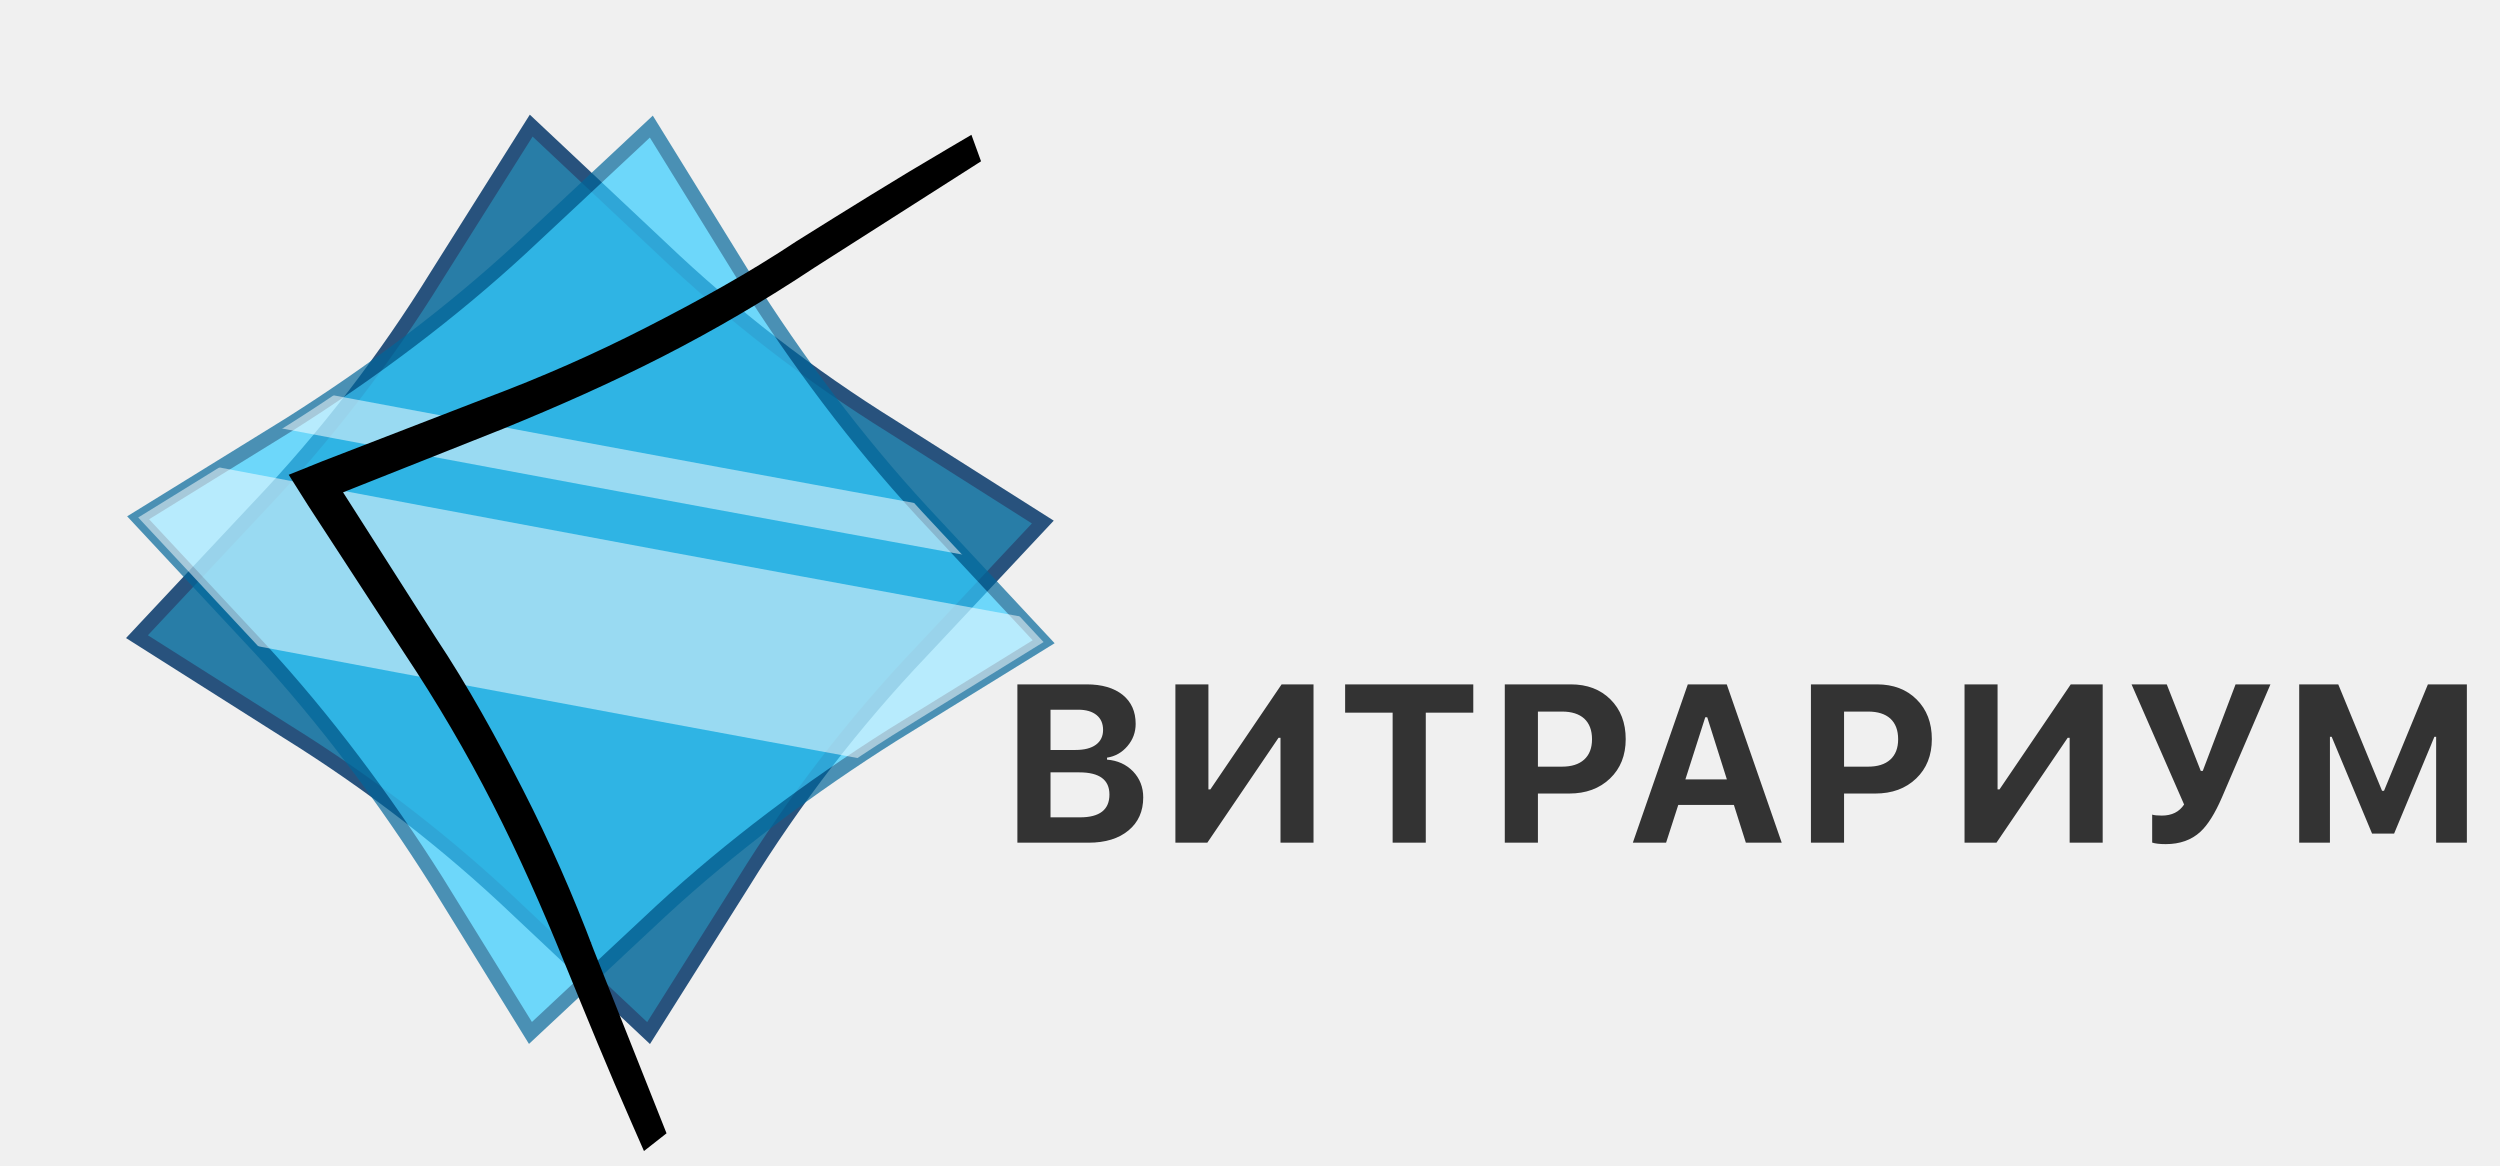
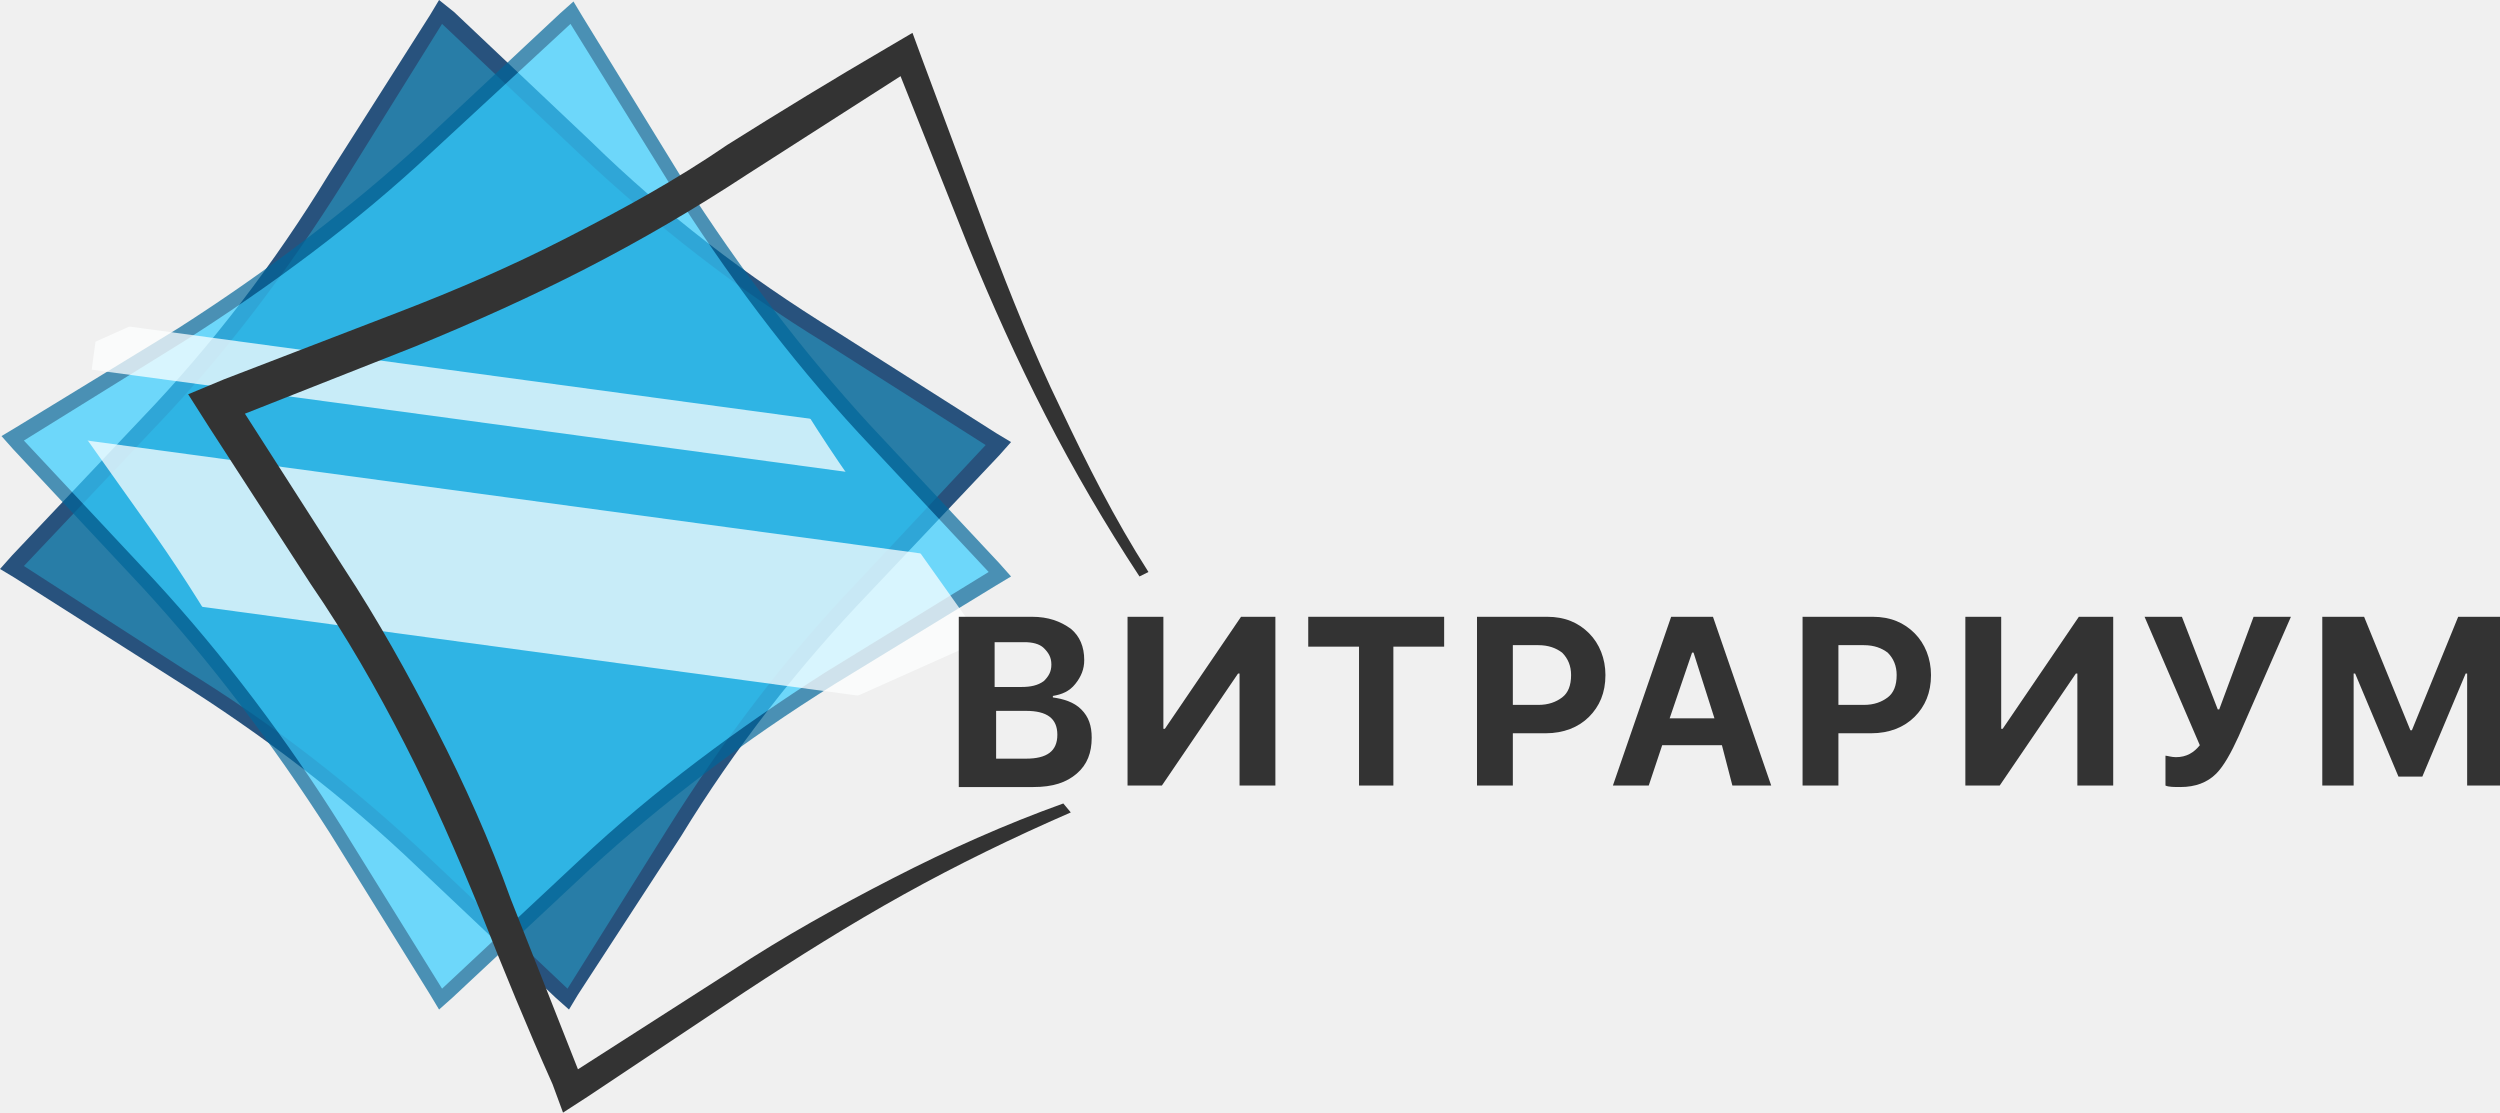
- <svg xmlns="http://www.w3.org/2000/svg" width="178" height="83" viewBox="0 0 178 83" fill="none">
-   <path opacity="0.83" d="M46.178 73.556L36.934 64.864C31.88 60.041 26.342 55.772 20.464 52.117L9.751 45.33L18.401 36.101C23.201 31.056 27.447 25.524 31.078 19.65L37.822 8.944L47.066 17.636C52.12 22.459 57.658 26.728 63.536 30.383L74.249 37.17L65.598 46.399C60.798 51.444 56.553 56.976 52.921 62.85L46.178 73.556Z" fill="#006699" stroke="#003366" stroke-miterlimit="10" />
-   <path opacity="0.69" d="M37.768 73.546L31.09 62.738C27.391 56.887 23.184 51.244 18.494 46.154L9.835 36.867L20.607 30.215C26.438 26.529 32.06 22.335 37.128 17.655L46.375 9.014L53.053 19.822C56.752 25.673 60.958 31.316 65.648 36.406L74.308 45.693L63.536 52.345C57.705 56.031 52.083 60.224 47.014 64.905L37.768 73.546Z" fill="#33CCFF" stroke="#006699" stroke-miterlimit="10" />
-   <g opacity="0.51">
-     <mask id="mask0_293_454" style="mask-type:alpha" maskUnits="userSpaceOnUse" x="9" y="9" width="66" height="65">
-       <path d="M37.788 73.552L31.106 62.736C27.404 56.882 23.195 51.234 18.503 46.14L9.841 36.845L20.606 30.198C26.433 26.515 32.051 22.324 37.115 17.646L46.354 9.008L53.037 19.823C56.739 25.678 60.947 31.326 65.639 36.42L74.302 45.715L63.537 52.362C57.71 56.044 52.092 60.236 47.028 64.914L37.788 73.552Z" fill="black" />
-     </mask>
-     <g mask="url(#mask0_293_454)">
-       <path d="M99.349 43.481C48.827 34.619 -12.886 22.718 -12.886 22.718" stroke="white" stroke-width="3" stroke-miterlimit="10" />
-     </g>
-     <mask id="mask1_293_454" style="mask-type:alpha" maskUnits="userSpaceOnUse" x="9" y="9" width="66" height="65">
-       <path d="M37.788 73.552L31.106 62.736C27.404 56.882 23.195 51.234 18.503 46.14L9.841 36.845L20.606 30.198C26.433 26.515 32.051 22.324 37.115 17.646L46.354 9.008L53.037 19.823C56.739 25.678 60.947 31.326 65.639 36.42L74.302 45.715L63.537 52.362C57.71 56.044 52.092 60.236 47.028 64.914L37.788 73.552Z" fill="black" />
-     </mask>
-     <g mask="url(#mask1_293_454)">
-       <path d="M104.333 55.669C53.812 46.808 -7.902 34.906 -7.902 34.906" stroke="white" stroke-width="12" stroke-miterlimit="10" />
-     </g>
+ <svg xmlns="http://www.w3.org/2000/svg" xmlns:xlink="http://www.w3.org/1999/xlink" version="1.1" id="Слой_1" x="0px" y="0px" viewBox="0 0 167.4 74.5" style="enable-background:new 0 0 167.4 74.5;" xml:space="preserve">
+   <style type="text/css">
+ 	.st0{opacity:0.83;enable-background:new    ;}
+ 	.st1{fill:#006699;}
+ 	.st2{fill:#003366;}
+ 	.st3{opacity:0.69;enable-background:new    ;}
+ 	.st4{fill:#33CCFF;}
+ 	.st5{opacity:0.74;clip-path:url(#SVGID_2_);fill:#FDFFFF;}
+ 	.st6{fill:#333333;}
+ </style>
+   <g class="st0">
+     <path class="st1" d="M28.4,57.8c-5-4.8-10.5-9-16.4-12.7L0.8,38l9.1-9.7c4.7-5,9-10.5,12.6-16.4l7.1-11.2l9.7,9.1   c5,4.8,10.5,9,16.4,12.7l11.2,7.1l-9.1,9.7c-4.7,5-9,10.5-12.6,16.4L38.1,67L28.4,57.8z" />
+     <path class="st2" d="M29.6,1.6l9.2,8.7c5.1,4.8,10.6,9.1,16.5,12.7l10.7,6.8L57.4,39c-4.8,5-9,10.6-12.7,16.5L38,66.2l-9.2-8.7   c-5.1-4.8-10.6-9.1-16.5-12.7L1.6,37.9l8.7-9.2c4.8-5,9-10.6,12.7-16.5L29.6,1.6 M29.4,0l-0.6,1L22,11.7   C18.4,17.6,14.2,23.1,9.5,28l-8.7,9.2L0,38.1l1,0.6l10.7,6.8c5.9,3.7,11.4,7.9,16.3,12.6l9.2,8.7l0.9,0.8l0.6-1L45.6,56   c3.6-5.9,7.9-11.4,12.6-16.3l8.7-9.2l0.8-0.9l-1-0.6l-10.7-6.8C50,18.5,44.5,14.3,39.6,9.5l-9.2-8.7L29.4,0L29.4,0z" />
  </g>
-   <path d="M45.879 79.428L46.252 80.367L46.248 80.37L45.915 79.61L45.914 79.608C44.238 75.814 42.667 71.964 41.09 68.098C41.09 68.098 41.09 68.098 41.09 68.097L41.089 68.097C39.506 64.218 37.866 60.485 35.955 56.75C34.044 53.015 31.974 49.496 29.638 45.982L22.799 35.482L22.042 34.284L23.357 33.755L35.046 29.241C38.996 27.757 42.734 26.114 46.469 24.203C50.182 22.303 53.758 20.34 57.284 17.997C60.821 15.787 64.344 13.586 67.919 11.491L67.921 11.491L68.636 11.07L68.637 11.073L67.785 11.617L57.444 18.215L57.436 18.22L57.428 18.225C53.974 20.521 50.413 22.607 46.746 24.484C43.079 26.36 39.298 28.03 35.453 29.599L24.057 34.124L22.932 34.571L23.583 35.592L30.18 45.933L30.185 45.941L30.191 45.949C32.477 49.388 34.457 52.998 36.344 56.684C38.22 60.352 39.887 64.127 41.345 68.01L41.348 68.019L41.352 68.027L45.879 79.428Z" fill="#D9D9D9" stroke="black" stroke-width="2" />
-   <path d="M72.438 60V48.727H77.367C78.456 48.727 79.312 48.977 79.938 49.477C80.552 49.977 80.859 50.664 80.859 51.539C80.859 52.138 80.664 52.667 80.273 53.125C79.883 53.583 79.398 53.857 78.82 53.945V54.086C79.565 54.143 80.182 54.422 80.672 54.922C81.156 55.432 81.398 56.05 81.398 56.773C81.398 57.763 81.049 58.547 80.352 59.125C79.654 59.708 78.703 60 77.5 60H72.438ZM74.797 53.398H76.57C77.206 53.398 77.693 53.273 78.031 53.023C78.37 52.773 78.539 52.422 78.539 51.969C78.539 51.516 78.385 51.164 78.078 50.914C77.766 50.659 77.328 50.531 76.766 50.531H74.797V53.398ZM76.898 58.195C78.294 58.195 78.992 57.654 78.992 56.57C78.992 55.518 78.276 54.992 76.844 54.992H74.797V58.195H76.898ZM91.172 52.531H91.031L85.961 60H83.688V48.727H86.039V56.203H86.18L91.25 48.727H93.523V60H91.172V52.531ZM99.156 60V50.742H95.773V48.727H104.898V50.742H101.516V60H99.156ZM111.844 48.727C113.005 48.727 113.945 49.083 114.664 49.797C115.388 50.516 115.75 51.458 115.75 52.625C115.75 53.781 115.378 54.716 114.633 55.43C113.888 56.143 112.919 56.5 111.727 56.5H109.5V60H107.141V48.727H111.844ZM109.5 54.586H111.211C111.893 54.586 112.419 54.419 112.789 54.086C113.164 53.747 113.352 53.263 113.352 52.633C113.352 51.997 113.167 51.508 112.797 51.164C112.427 50.831 111.901 50.664 111.219 50.664H109.5V54.586ZM123.453 57.312H119.492L118.625 60H116.258L120.172 48.727H122.945L126.859 60H124.305L123.453 57.312ZM120 55.492H122.953L121.555 51.07H121.414L120 55.492ZM133.641 48.727C134.802 48.727 135.742 49.083 136.461 49.797C137.185 50.516 137.547 51.458 137.547 52.625C137.547 53.781 137.175 54.716 136.43 55.43C135.685 56.143 134.716 56.5 133.523 56.5H131.297V60H128.938V48.727H133.641ZM131.297 54.586H133.008C133.69 54.586 134.216 54.419 134.586 54.086C134.961 53.747 135.148 53.263 135.148 52.633C135.148 51.997 134.964 51.508 134.594 51.164C134.224 50.831 133.698 50.664 133.016 50.664H131.297V54.586ZM147.359 52.531H147.219L142.148 60H139.875V48.727H142.227V56.203H142.367L147.438 48.727H149.711V60H147.359V52.531ZM154.203 60.102C153.776 60.102 153.453 60.065 153.234 59.992V58C153.375 58.047 153.604 58.07 153.922 58.07C154.635 58.07 155.164 57.807 155.508 57.281L151.766 48.727H154.273L156.695 54.891H156.836L159.172 48.727H161.656L158.203 56.773C157.708 57.919 157.195 58.737 156.664 59.227C156.029 59.81 155.208 60.102 154.203 60.102ZM163.703 60V48.727H166.484L169.602 56.305H169.742L172.867 48.727H175.641V60H173.453V52.461H173.328L170.461 59.352H168.891L166.016 52.461H165.891V60H163.703Z" fill="#333333" />
+   <g class="st3">
+     <path class="st4" d="M22.5,55.6c-3.9-6.1-8.1-11.7-12.5-16.5l-9.1-9.7l11.3-7c6.1-3.9,11.6-8.1,16.4-12.5l9.7-9.1l7,11.3   c3.9,6.1,8.1,11.7,12.5,16.5l9.1,9.7l-11.3,7c-6.1,3.9-11.6,8.1-16.4,12.5l-9.7,9.1L22.5,55.6z" />
+     <path class="st1" d="M38.2,1.6l6.7,10.8c3.7,5.9,7.9,11.5,12.6,16.6l8.7,9.3L55.3,45c-5.8,3.7-11.5,7.9-16.5,12.6l-9.2,8.6   l-6.7-10.8c-3.7-5.9-7.9-11.5-12.6-16.6l-8.7-9.3l10.8-6.7c5.8-3.7,11.5-7.9,16.5-12.6L38.2,1.6 M38.4,0.1l-0.9,0.8l-9.2,8.6   C23.5,13.9,18,18.1,11.9,22L1.1,28.6l-1,0.6l0.8,0.9l8.7,9.3c4.4,4.8,8.6,10.3,12.5,16.4l6.7,10.8l0.6,1l0.9-0.8l9.2-8.6   c4.8-4.4,10.3-8.6,16.4-12.4l10.8-6.6l1-0.6l-0.8-0.9l-8.7-9.3c-4.4-4.8-8.6-10.3-12.5-16.4L39,1.1L38.4,0.1L38.4,0.1z" />
+   </g>
+   <g>
+     <defs>
+       <path id="SVGID_1_" d="M29.6,66.2l-6.7-10.8c-3.7-5.9-7.9-11.5-12.6-16.6l-8.7-9.3l10.8-6.7c5.8-3.7,11.5-7.9,16.5-12.6l9.2-8.6    l6.7,10.8c3.7,5.9,7.9,11.5,12.6,16.6l8.7,9.3L55.3,45c-5.8,3.7-11.5,7.9-16.5,12.6L29.6,66.2z" />
+     </defs>
+     <clipPath id="SVGID_2_">
+       <use xlink:href="#SVGID_1_" style="overflow:visible;" />
+     </clipPath>
+     <rect x="6.1" y="25.4" transform="matrix(0.9909 0.1342 -0.1342 0.9909 3.9343 -4.4047)" class="st5" width="57.1" height="3.2" />
+     <rect x="-2.6" y="33.1" transform="matrix(0.9909 0.1342 -0.1342 0.9909 5.4038 -3.96)" class="st5" width="69.3" height="10" />
+   </g>
+   <path class="st6" d="M71.7,54.4c-3.9,1.7-7.6,3.5-11.2,5.5c-3.6,2-7.1,4.2-10.6,6.5l-10.5,7l-1.7,1.1L37,72.6  c-1.7-3.8-3.3-7.7-4.8-11.5l0,0c-1.6-3.9-3.2-7.6-5.1-11.3c-1.9-3.7-3.9-7.2-6.3-10.7l-6.8-10.5l-1.4-2.2l2.4-1l11.7-4.5  c3.9-1.5,7.6-3.1,11.3-5c3.7-1.9,7.2-3.8,10.7-6.2l0,0c3.5-2.2,7.1-4.4,10.7-6.5l1.7-1l0.7,1.9l4.4,11.8c1.5,3.9,3,7.7,4.8,11.4  c1.8,3.8,3.6,7.4,5.9,11l-0.6,0.3c-2.3-3.5-4.4-7.1-6.3-10.8c-1.9-3.7-3.6-7.5-5.2-11.4L60.3,5.1L50,11.7c-3.5,2.3-7.1,4.4-10.8,6.3  c-3.7,1.9-7.5,3.6-11.4,5.2l-11.4,4.5L23,38c2.3,3.5,4.3,7.1,6.2,10.8c1.9,3.7,3.6,7.5,5,11.4l4.5,11.4l10.3-6.6  c3.5-2.3,7.1-4.3,10.8-6.2c3.7-1.9,7.5-3.6,11.4-5L71.7,54.4z" />
+   <path class="st6" d="M64.2,52.6V41.3h4.9c1.1,0,1.9,0.3,2.6,0.8c0.6,0.5,0.9,1.2,0.9,2.1c0,0.6-0.2,1.1-0.6,1.6s-0.9,0.7-1.5,0.8  v0.1c0.7,0.1,1.4,0.3,1.9,0.8c0.5,0.5,0.7,1.1,0.7,1.9c0,1-0.3,1.8-1,2.4c-0.7,0.6-1.6,0.9-2.9,0.9H64.2z M66.6,46h1.8  c0.6,0,1.1-0.1,1.5-0.4c0.3-0.3,0.5-0.6,0.5-1.1c0-0.5-0.2-0.8-0.5-1.1c-0.3-0.3-0.8-0.4-1.3-0.4h-2V46z M68.7,50.8  c1.4,0,2.1-0.5,2.1-1.6c0-1.1-0.7-1.6-2.1-1.6h-2v3.2H68.7z" />
+   <path class="st6" d="M83,45.1h-0.1l-5.1,7.5h-2.3V41.3h2.4v7.5H78l5.1-7.5h2.3v11.3H83V45.1z" />
+   <path class="st6" d="M91,52.6v-9.3h-3.4v-2h9.1v2h-3.4v9.3H91z" />
+   <path class="st6" d="M103.6,41.3c1.2,0,2.1,0.4,2.8,1.1c0.7,0.7,1.1,1.7,1.1,2.8c0,1.2-0.4,2.1-1.1,2.8c-0.7,0.7-1.7,1.1-2.9,1.1  h-2.2v3.5h-2.4V41.3H103.6z M101.3,47.2h1.7c0.7,0,1.2-0.2,1.6-0.5c0.4-0.3,0.6-0.8,0.6-1.5c0-0.6-0.2-1.1-0.6-1.5  c-0.4-0.3-0.9-0.5-1.6-0.5h-1.7V47.2z" />
+   <path class="st6" d="M115.3,49.9h-4l-0.9,2.7h-2.4l3.9-11.3h2.8l3.9,11.3h-2.6L115.3,49.9z M111.8,48.1h3l-1.4-4.4h-0.1L111.8,48.1z  " />
+   <path class="st6" d="M125.4,41.3c1.2,0,2.1,0.4,2.8,1.1c0.7,0.7,1.1,1.7,1.1,2.8c0,1.2-0.4,2.1-1.1,2.8c-0.7,0.7-1.7,1.1-2.9,1.1  h-2.2v3.5h-2.4V41.3H125.4z M123.1,47.2h1.7c0.7,0,1.2-0.2,1.6-0.5c0.4-0.3,0.6-0.8,0.6-1.5c0-0.6-0.2-1.1-0.6-1.5  c-0.4-0.3-0.9-0.5-1.6-0.5h-1.7V47.2z" />
+   <path class="st6" d="M139.2,45.1H139l-5.1,7.5h-2.3V41.3h2.4v7.5h0.1l5.1-7.5h2.3v11.3h-2.4V45.1z" />
+   <path class="st6" d="M146,52.7c-0.4,0-0.8,0-1-0.1v-2c0.1,0,0.4,0.1,0.7,0.1c0.7,0,1.2-0.3,1.6-0.8l-3.7-8.6h2.5l2.4,6.2h0.1  l2.3-6.2h2.5l-3.5,8c-0.5,1.1-1,2-1.5,2.5C147.8,52.4,147,52.7,146,52.7z" />
+   <path class="st6" d="M155.5,52.6V41.3h2.8l3.1,7.6h0.1l3.1-7.6h2.8v11.3h-2.2v-7.5h-0.1l-2.9,6.9h-1.6l-2.9-6.9h-0.1v7.5H155.5z" />
</svg>
